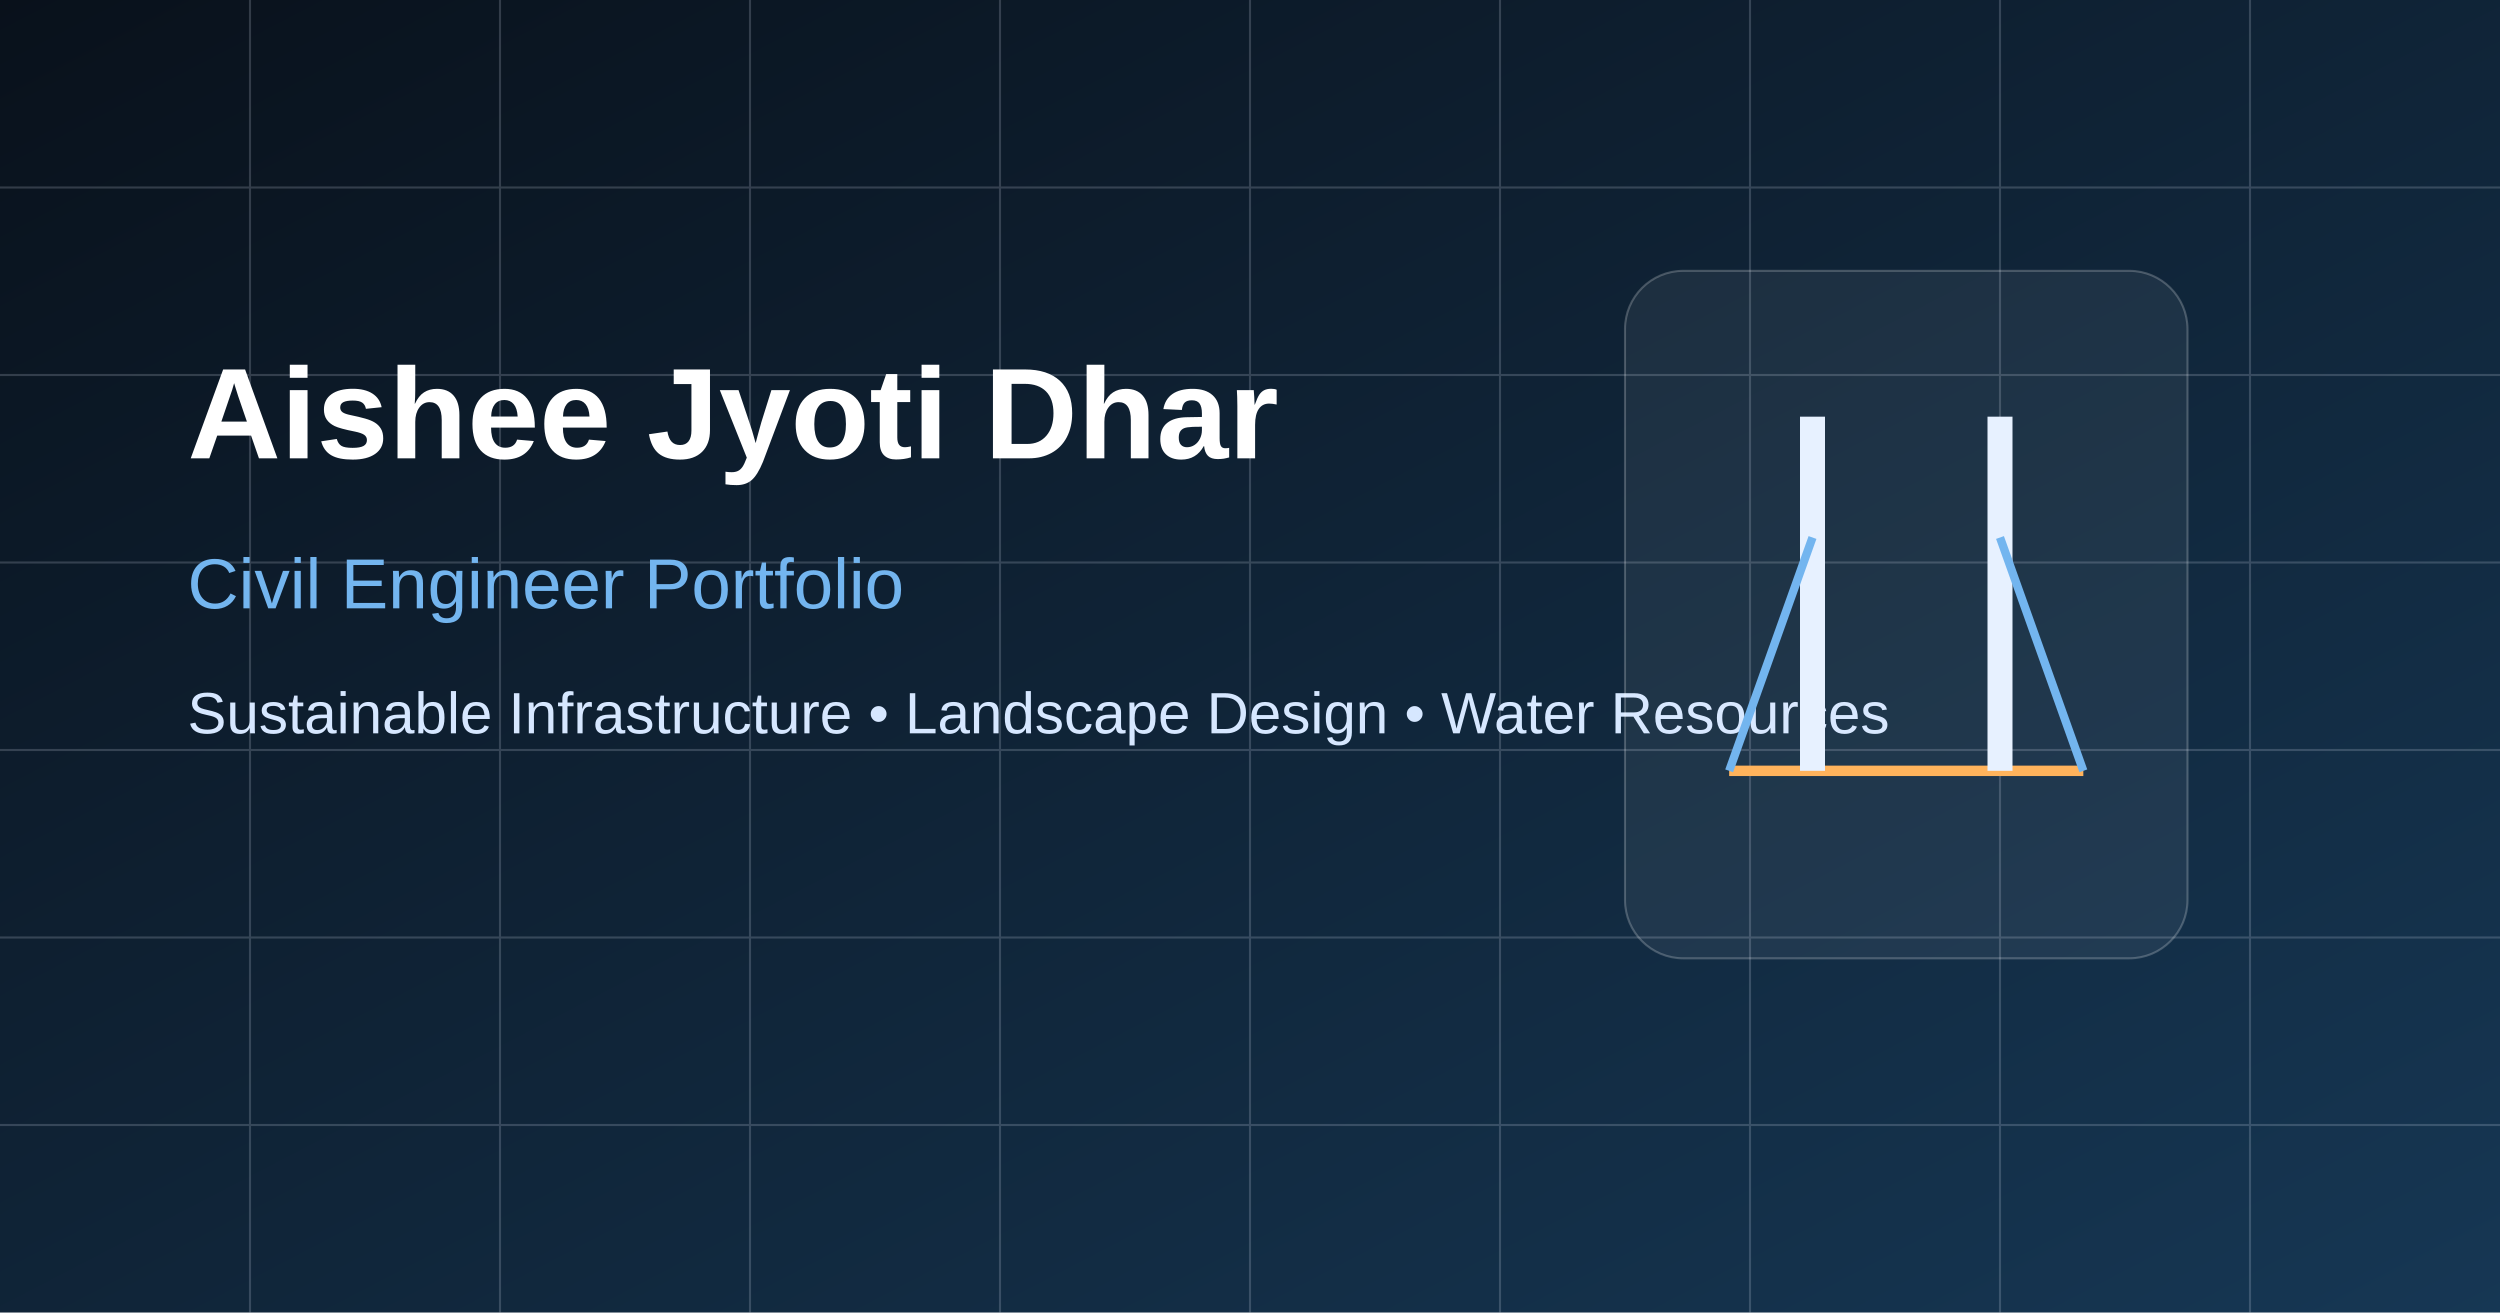
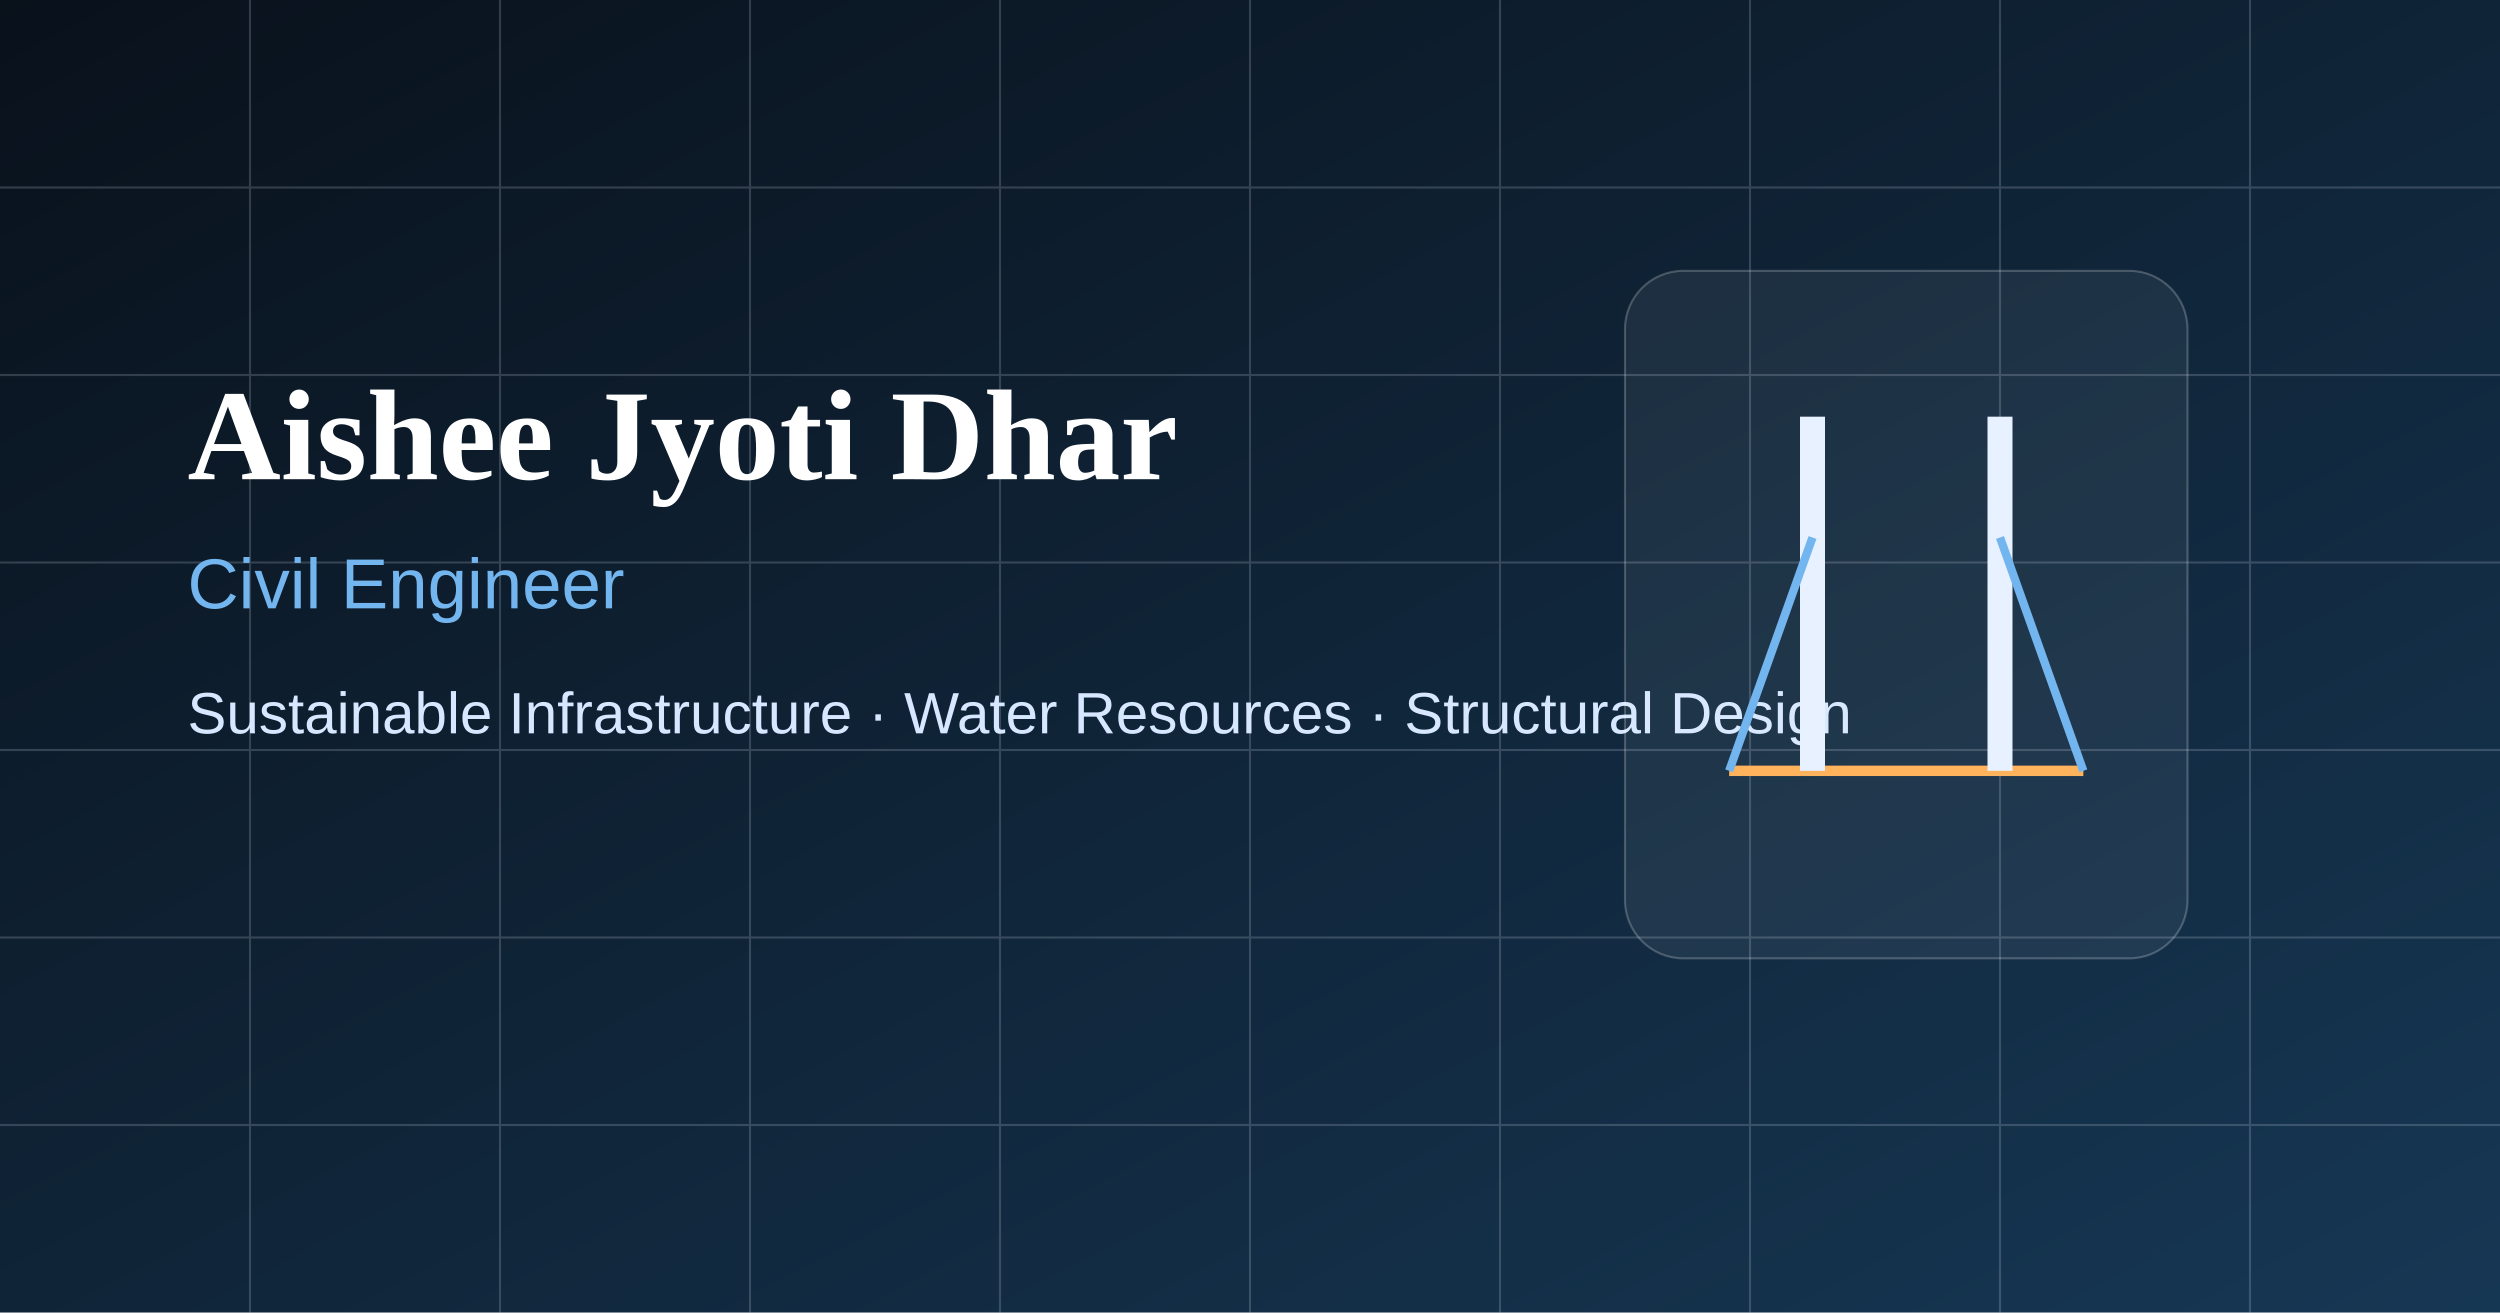
<svg xmlns="http://www.w3.org/2000/svg" viewBox="0 0 1200 630">
  <defs>
    <linearGradient id="bg" x1="0" x2="1" y1="0" y2="1">
      <stop offset="0%" stop-color="#09111b" />
      <stop offset="100%" stop-color="#163754" />
    </linearGradient>
  </defs>
  <rect width="1200" height="630" fill="url(#bg)" />
  <g opacity="0.18" stroke="#e7f1ff" stroke-width="1">
    <path d="M0 90h1200M0 180h1200M0 270h1200M0 360h1200M0 450h1200M0 540h1200" />
    <path d="M120 0v630M240 0v630M360 0v630M480 0v630M600 0v630M720 0v630M840 0v630M960 0v630M1080 0v630" />
  </g>
-   <text x="90" y="220" fill="#ffffff" font-family="Arial, Helvetica, sans-serif" font-size="62" font-weight="700">Aishee Jyoti Dhar</text>
-   <text x="90" y="292" fill="#73b5ef" font-family="Arial, Helvetica, sans-serif" font-size="34">Civil Engineer Portfolio</text>
-   <text x="90" y="352" fill="#d6e7ff" font-family="Arial, Helvetica, sans-serif" font-size="28">Sustainable Infrastructure • Landscape Design • Water Resources</text>
+   <text x="90" y="230" fill="#ffffff" font-family="Georgia, 'Times New Roman', serif" font-size="62" font-weight="700">Aishee Jyoti Dhar</text>
+   <text x="90" y="292" fill="#73b5ef" font-family="Arial, Helvetica, sans-serif" font-size="34">Civil Engineer</text>
+   <text x="90" y="352" fill="#d6e7ff" font-family="Arial, Helvetica, sans-serif" font-size="28">Sustainable Infrastructure · Water Resources · Structural Design</text>
  <g transform="translate(780,130)">
    <rect x="0" y="0" width="270" height="330" rx="28" fill="rgba(255,255,255,0.06)" stroke="rgba(255,255,255,0.22)" />
    <path d="M50 240H220" stroke="#ffb35c" stroke-width="5" />
    <path d="M90 70V240M180 70V240" stroke="#e7f1ff" stroke-width="12" />
    <path d="M90 128 50 240M180 128 220 240" stroke="#73b5ef" stroke-width="4" />
  </g>
</svg>
